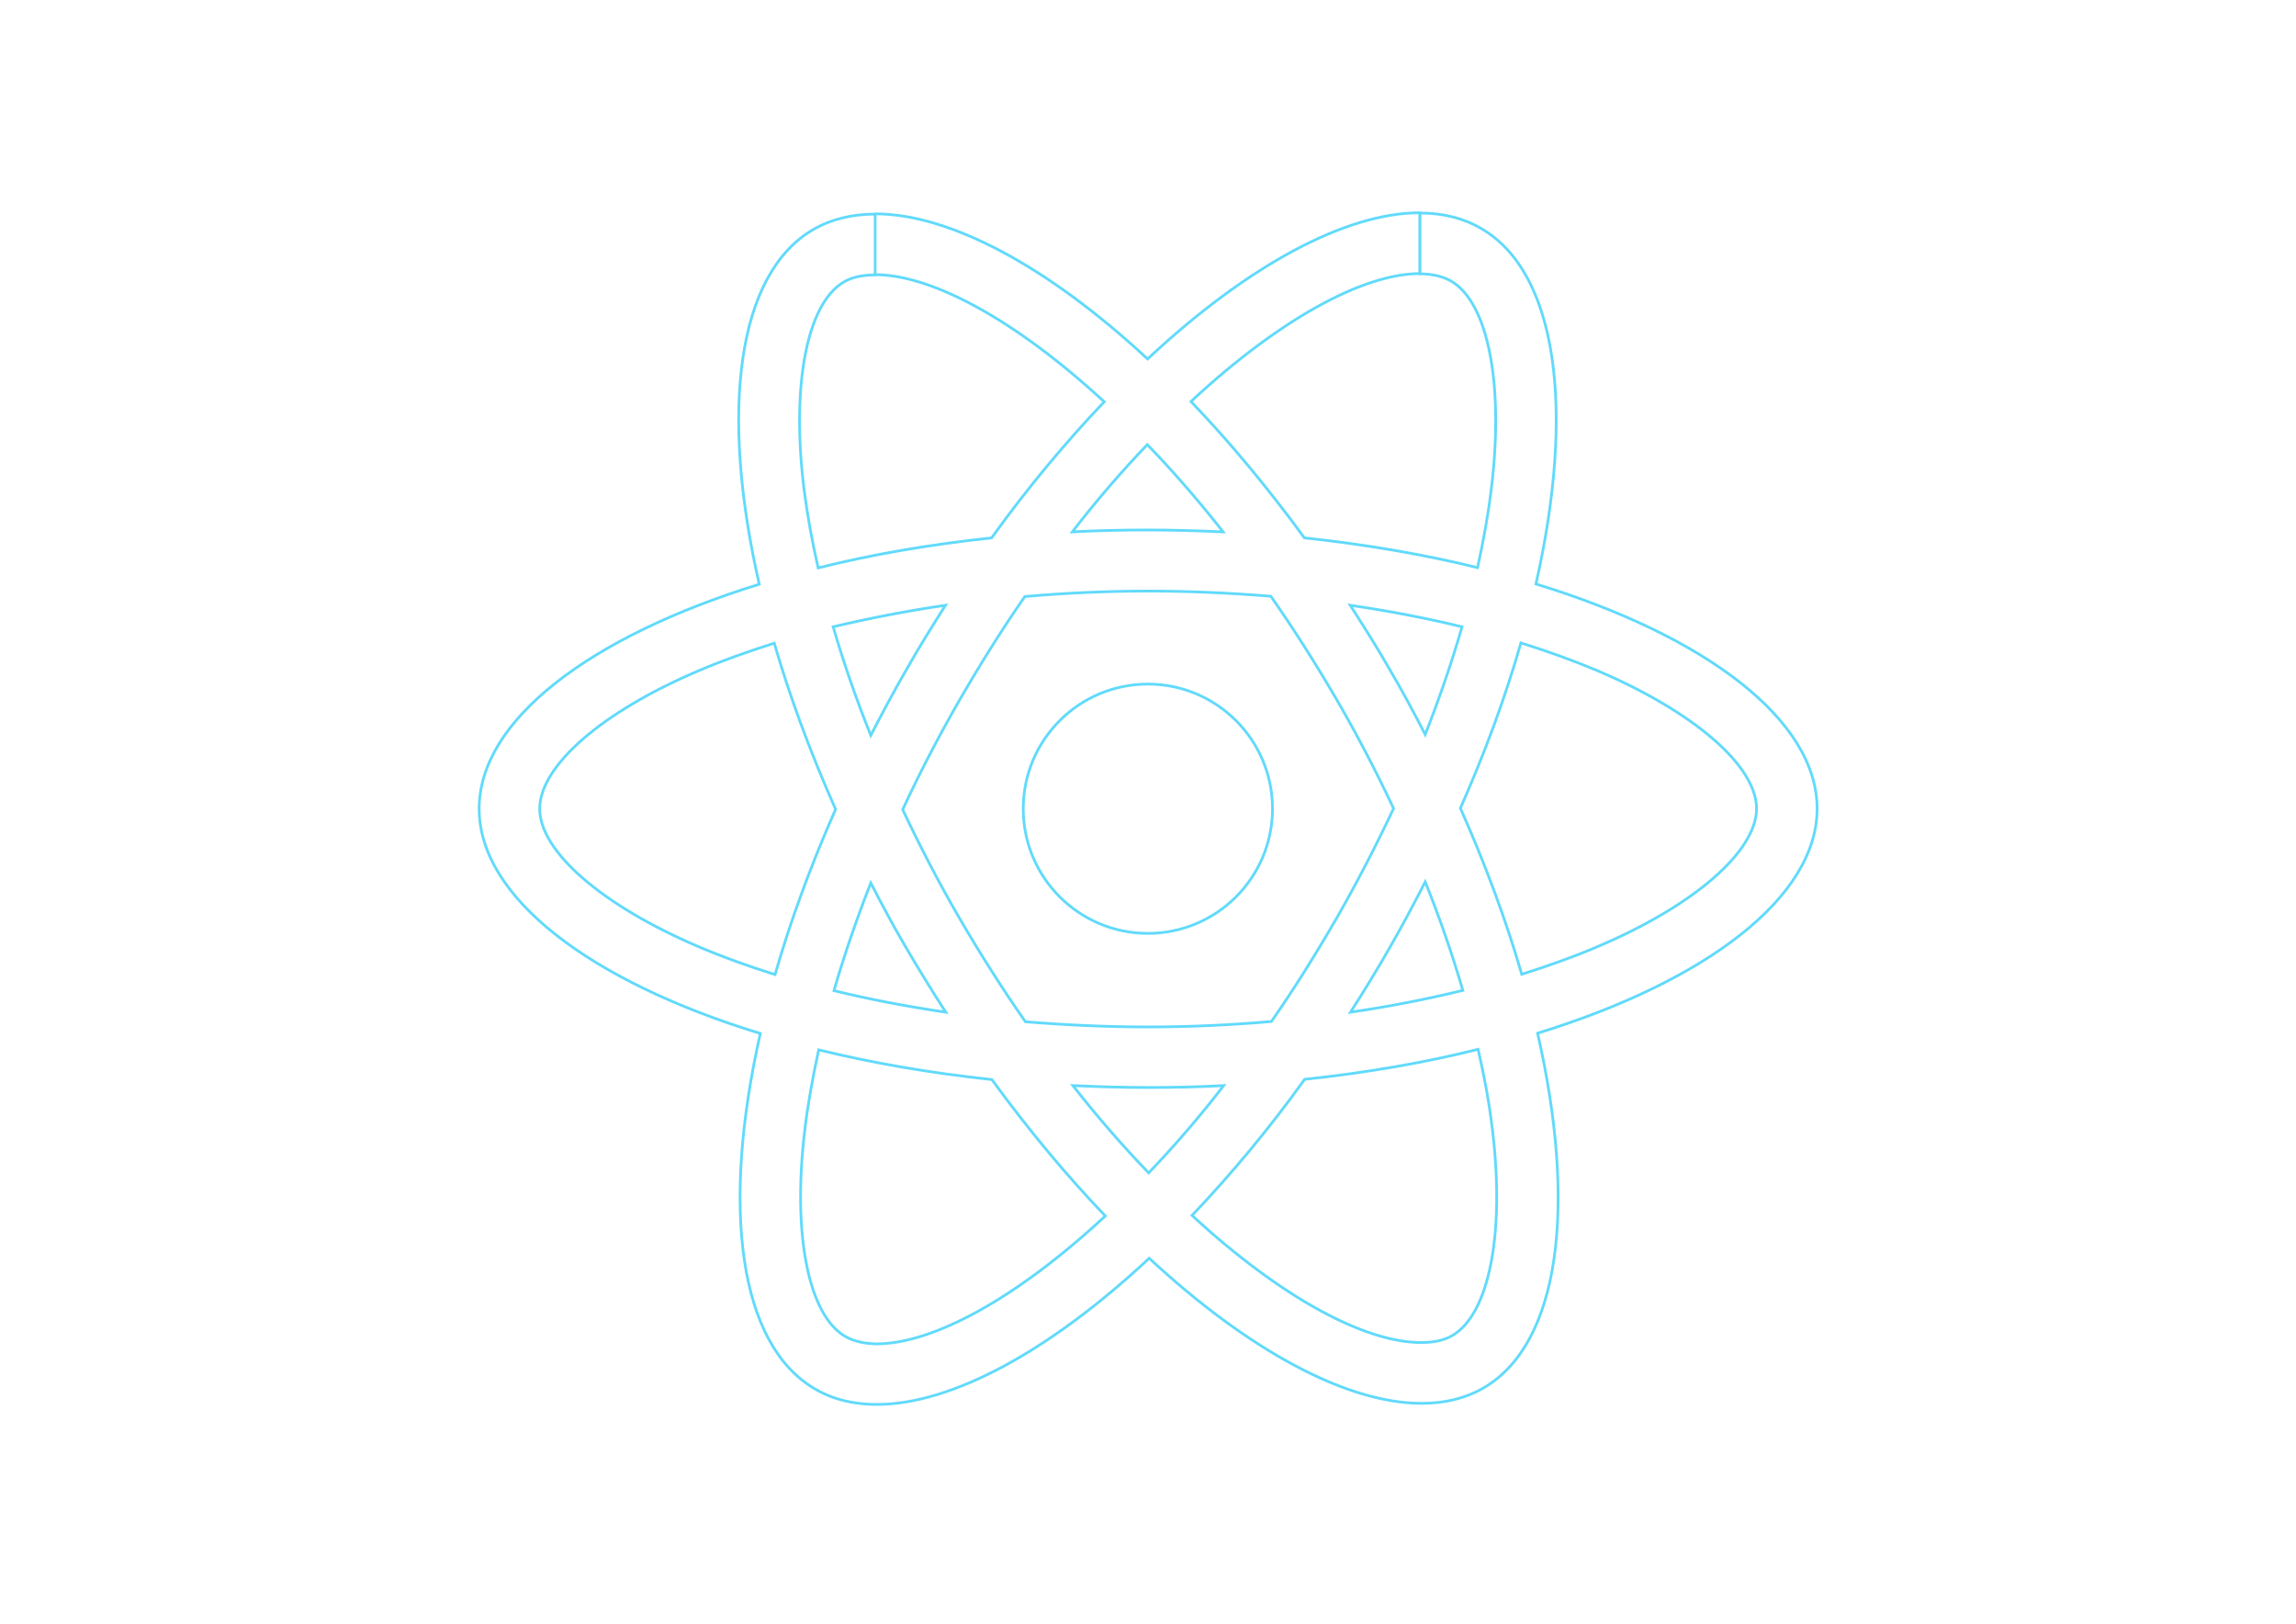
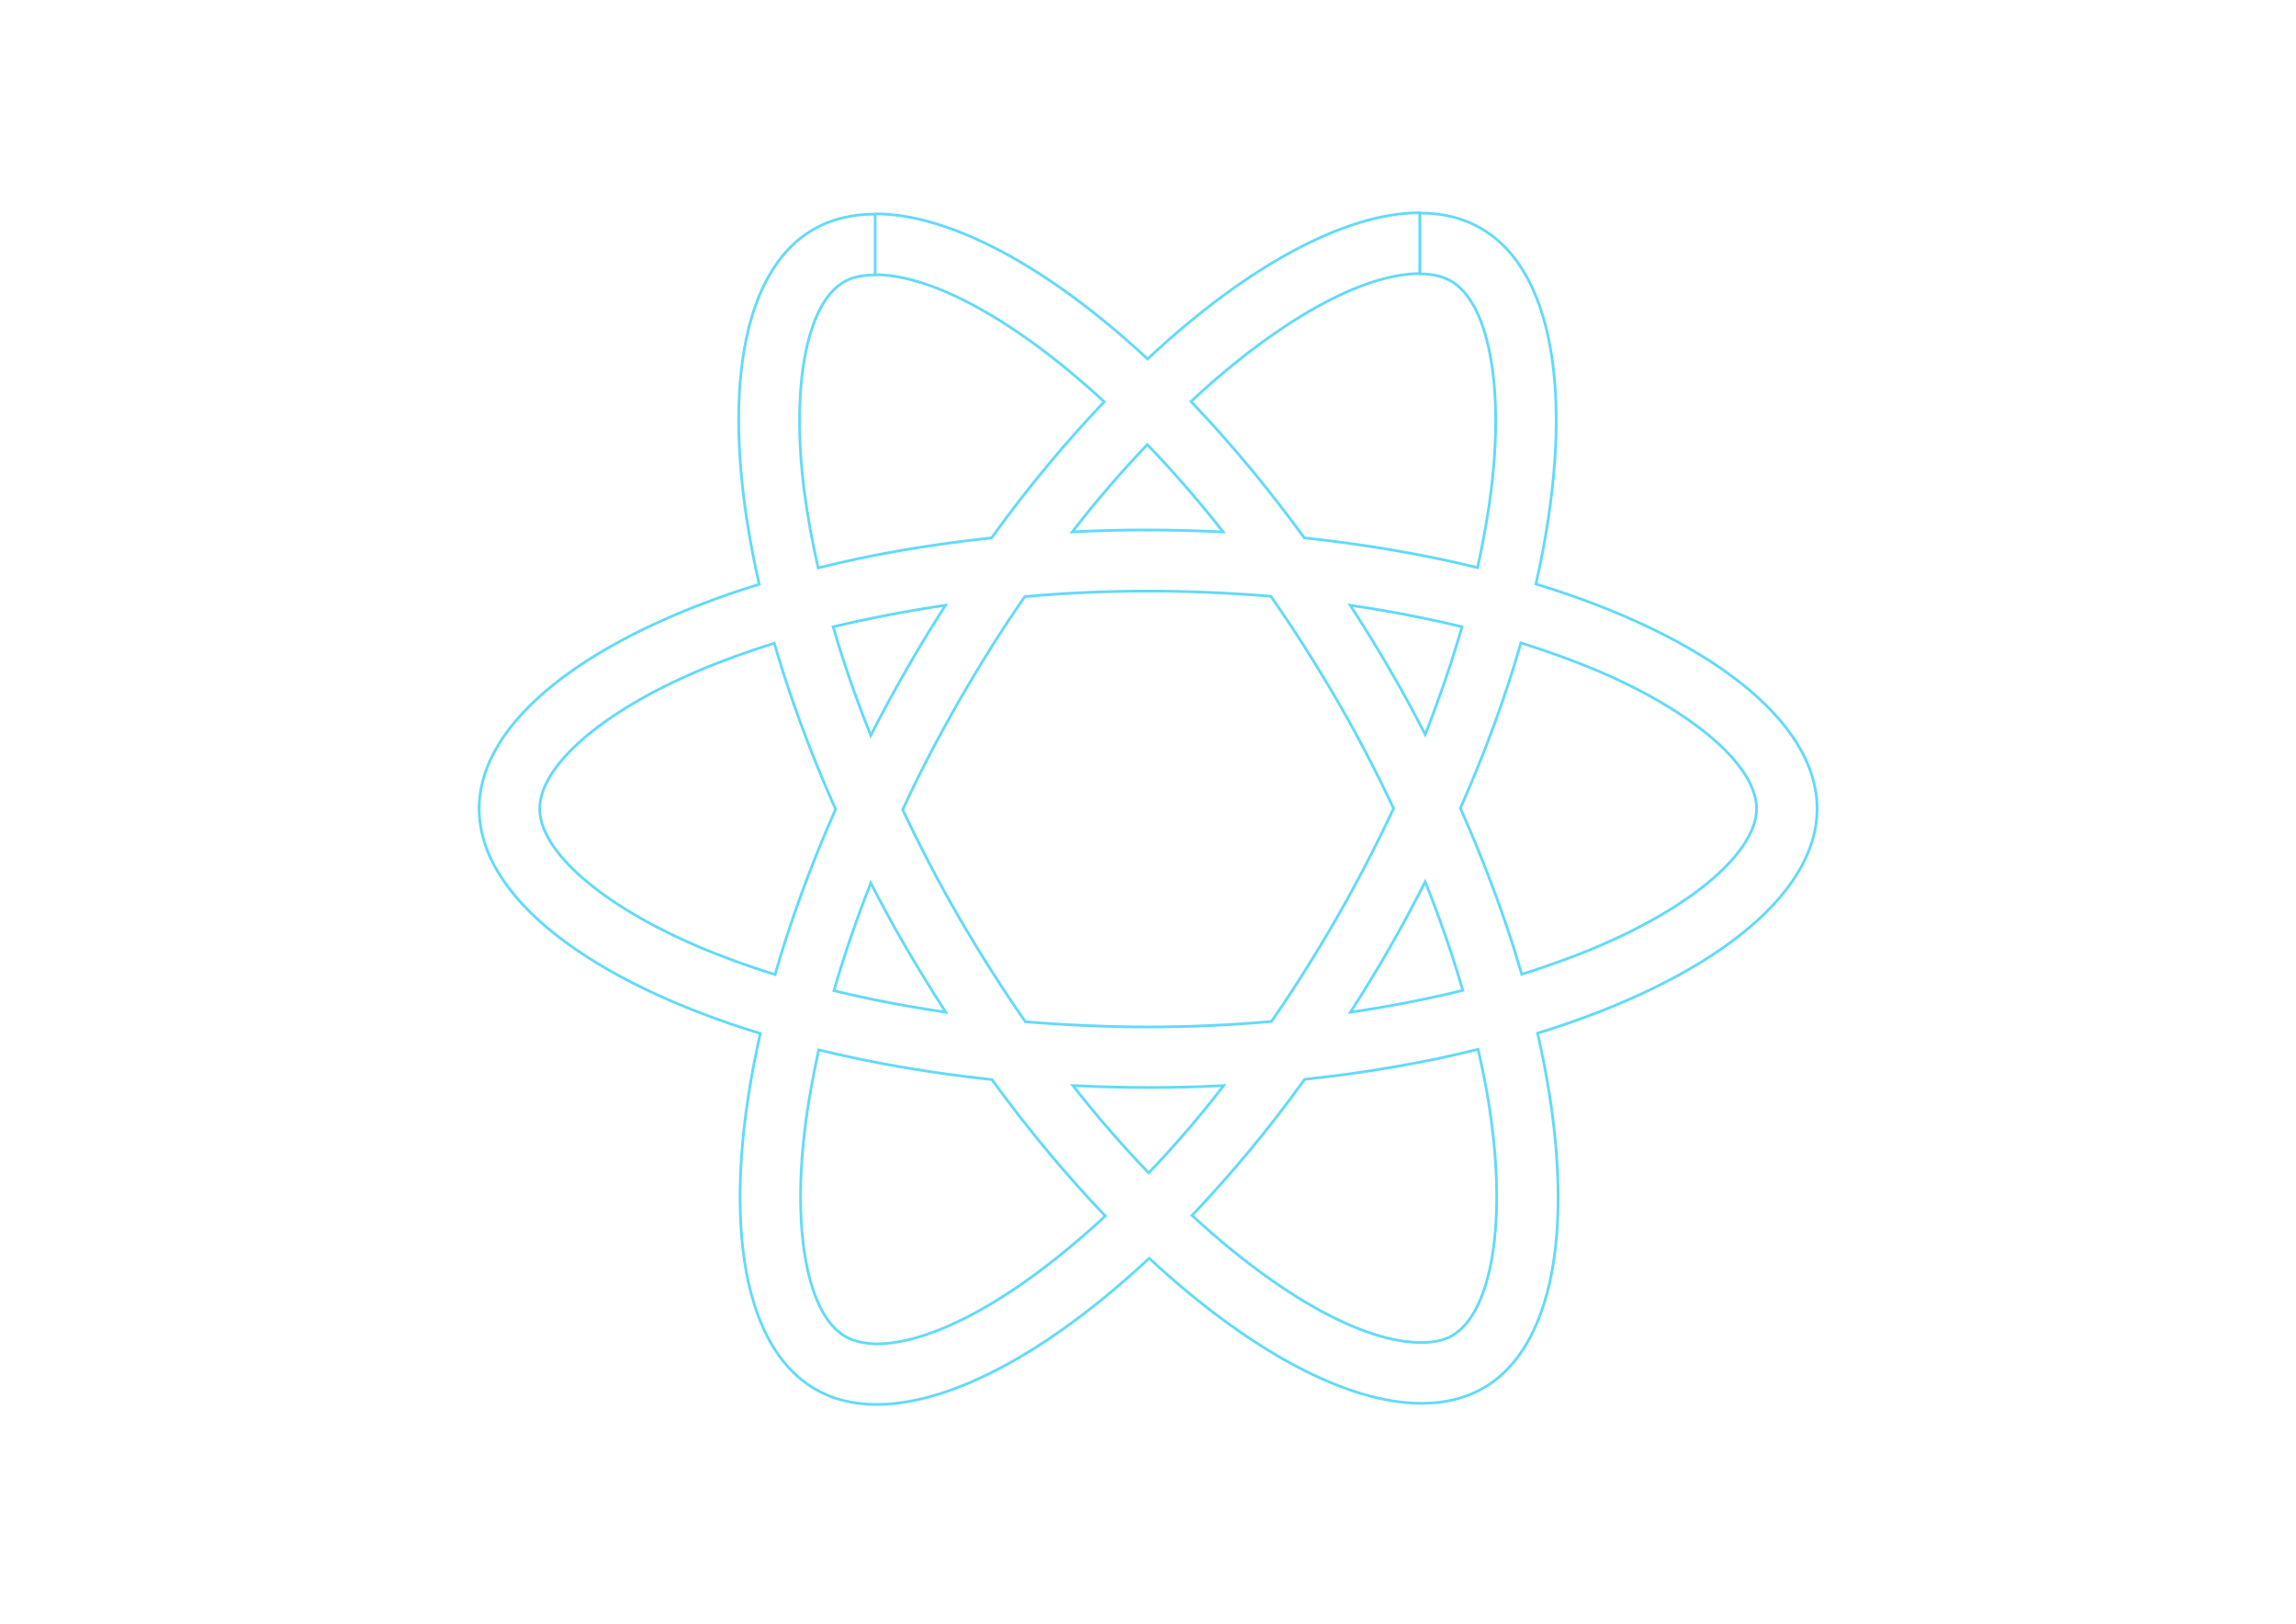
<svg xmlns="http://www.w3.org/2000/svg" viewBox="0 0 841.9 595.3">
  <g stroke="#61DAFB" fill="none">
    <path d="M666.3 296.5c0-32.5-40.7-63.3-103.1-82.4 14.4-63.6 8-114.2-20.2-130.4-6.5-3.8-14.1-5.6-22.4-5.6v22.3c4.6 0 8.3.9 11.4 2.6 13.6 7.8 19.5 37.5 14.9 75.7-1.1 9.4-2.9 19.3-5.1 29.4-19.6-4.8-41-8.5-63.5-10.9-13.5-18.5-27.5-35.3-41.6-50 32.6-30.3 63.2-46.9 84-46.9V78c-27.5 0-63.5 19.6-99.9 53.6-36.4-33.8-72.4-53.2-99.9-53.2v22.3c20.7 0 51.4 16.5 84 46.6-14 14.7-28 31.4-41.3 49.9-22.6 2.4-44 6.1-63.6 11-2.3-10-4-19.7-5.2-29-4.7-38.2 1.1-67.9 14.6-75.8 3-1.8 6.9-2.6 11.5-2.6V78.5c-8.4 0-16 1.8-22.6 5.6-28.1 16.2-34.4 66.7-19.9 130.1-62.2 19.2-102.7 49.9-102.7 82.3 0 32.5 40.7 63.3 103.1 82.4-14.4 63.6-8 114.2 20.2 130.4 6.5 3.8 14.1 5.6 22.5 5.6 27.5 0 63.5-19.6 99.9-53.6 36.4 33.8 72.4 53.2 99.9 53.2 8.4 0 16-1.8 22.6-5.6 28.1-16.2 34.4-66.7 19.9-130.1 62-19.1 102.5-49.9 102.5-82.3zm-130.2-66.7c-3.7 12.9-8.3 26.2-13.5 39.5-4.1-8-8.4-16-13.1-24-4.6-8-9.5-15.8-14.4-23.4 14.2 2.1 27.9 4.7 41 7.9zm-45.8 106.5c-7.8 13.5-15.8 26.3-24.1 38.2-14.9 1.3-30 2-45.2 2-15.1 0-30.2-.7-45-1.9-8.3-11.9-16.4-24.6-24.2-38-7.6-13.1-14.5-26.4-20.8-39.8 6.2-13.4 13.2-26.8 20.7-39.9 7.8-13.5 15.8-26.3 24.1-38.2 14.9-1.3 30-2 45.2-2 15.1 0 30.2.7 45 1.9 8.3 11.9 16.4 24.6 24.2 38 7.6 13.1 14.5 26.4 20.8 39.8-6.3 13.4-13.2 26.8-20.7 39.9zm32.3-13c5.4 13.4 10 26.8 13.8 39.8-13.1 3.2-26.9 5.9-41.2 8 4.9-7.7 9.8-15.6 14.4-23.7 4.6-8 8.9-16.1 13-24.1zM421.2 430c-9.3-9.6-18.6-20.3-27.8-32 9 .4 18.2.7 27.5.7 9.4 0 18.7-.2 27.8-.7-9 11.7-18.3 22.4-27.5 32zm-74.4-58.9c-14.2-2.1-27.9-4.7-41-7.9 3.7-12.9 8.3-26.2 13.5-39.5 4.1 8 8.4 16 13.1 24 4.7 8 9.5 15.8 14.4 23.4zM420.7 163c9.3 9.6 18.6 20.3 27.8 32-9-.4-18.2-.7-27.5-.7-9.4 0-18.7.2-27.8.7 9-11.7 18.3-22.4 27.5-32zm-74 58.9c-4.9 7.7-9.8 15.6-14.4 23.7-4.6 8-8.9 16-13 24-5.4-13.4-10-26.8-13.8-39.8 13.1-3.1 26.9-5.8 41.2-7.9zm-90.5 125.2c-35.4-15.1-58.3-34.9-58.3-50.6 0-15.7 22.9-35.6 58.3-50.6 8.6-3.7 18-7 27.7-10.1 5.7 19.6 13.2 40 22.5 60.9-9.2 20.8-16.6 41.1-22.2 60.6-9.9-3.1-19.3-6.5-28-10.2zM310 490c-13.6-7.8-19.5-37.5-14.9-75.7 1.1-9.4 2.9-19.3 5.1-29.4 19.6 4.8 41 8.5 63.5 10.9 13.5 18.5 27.5 35.3 41.6 50-32.6 30.3-63.2 46.9-84 46.9-4.5-.1-8.3-1-11.3-2.7zm237.2-76.2c4.7 38.2-1.1 67.9-14.6 75.8-3 1.8-6.9 2.6-11.5 2.6-20.7 0-51.4-16.5-84-46.6 14-14.7 28-31.4 41.3-49.9 22.6-2.4 44-6.1 63.6-11 2.3 10.1 4.1 19.8 5.2 29.1zm38.5-66.7c-8.6 3.7-18 7-27.7 10.1-5.7-19.6-13.2-40-22.5-60.9 9.2-20.8 16.6-41.1 22.2-60.6 9.9 3.1 19.3 6.5 28.1 10.2 35.4 15.1 58.3 34.9 58.3 50.6-.1 15.7-23 35.6-58.4 50.6zM320.8 78.4z" />
-     <circle cx="420.9" cy="296.5" r="45.7" />
    <path d="M520.5 78.1z" />
  </g>
</svg>
